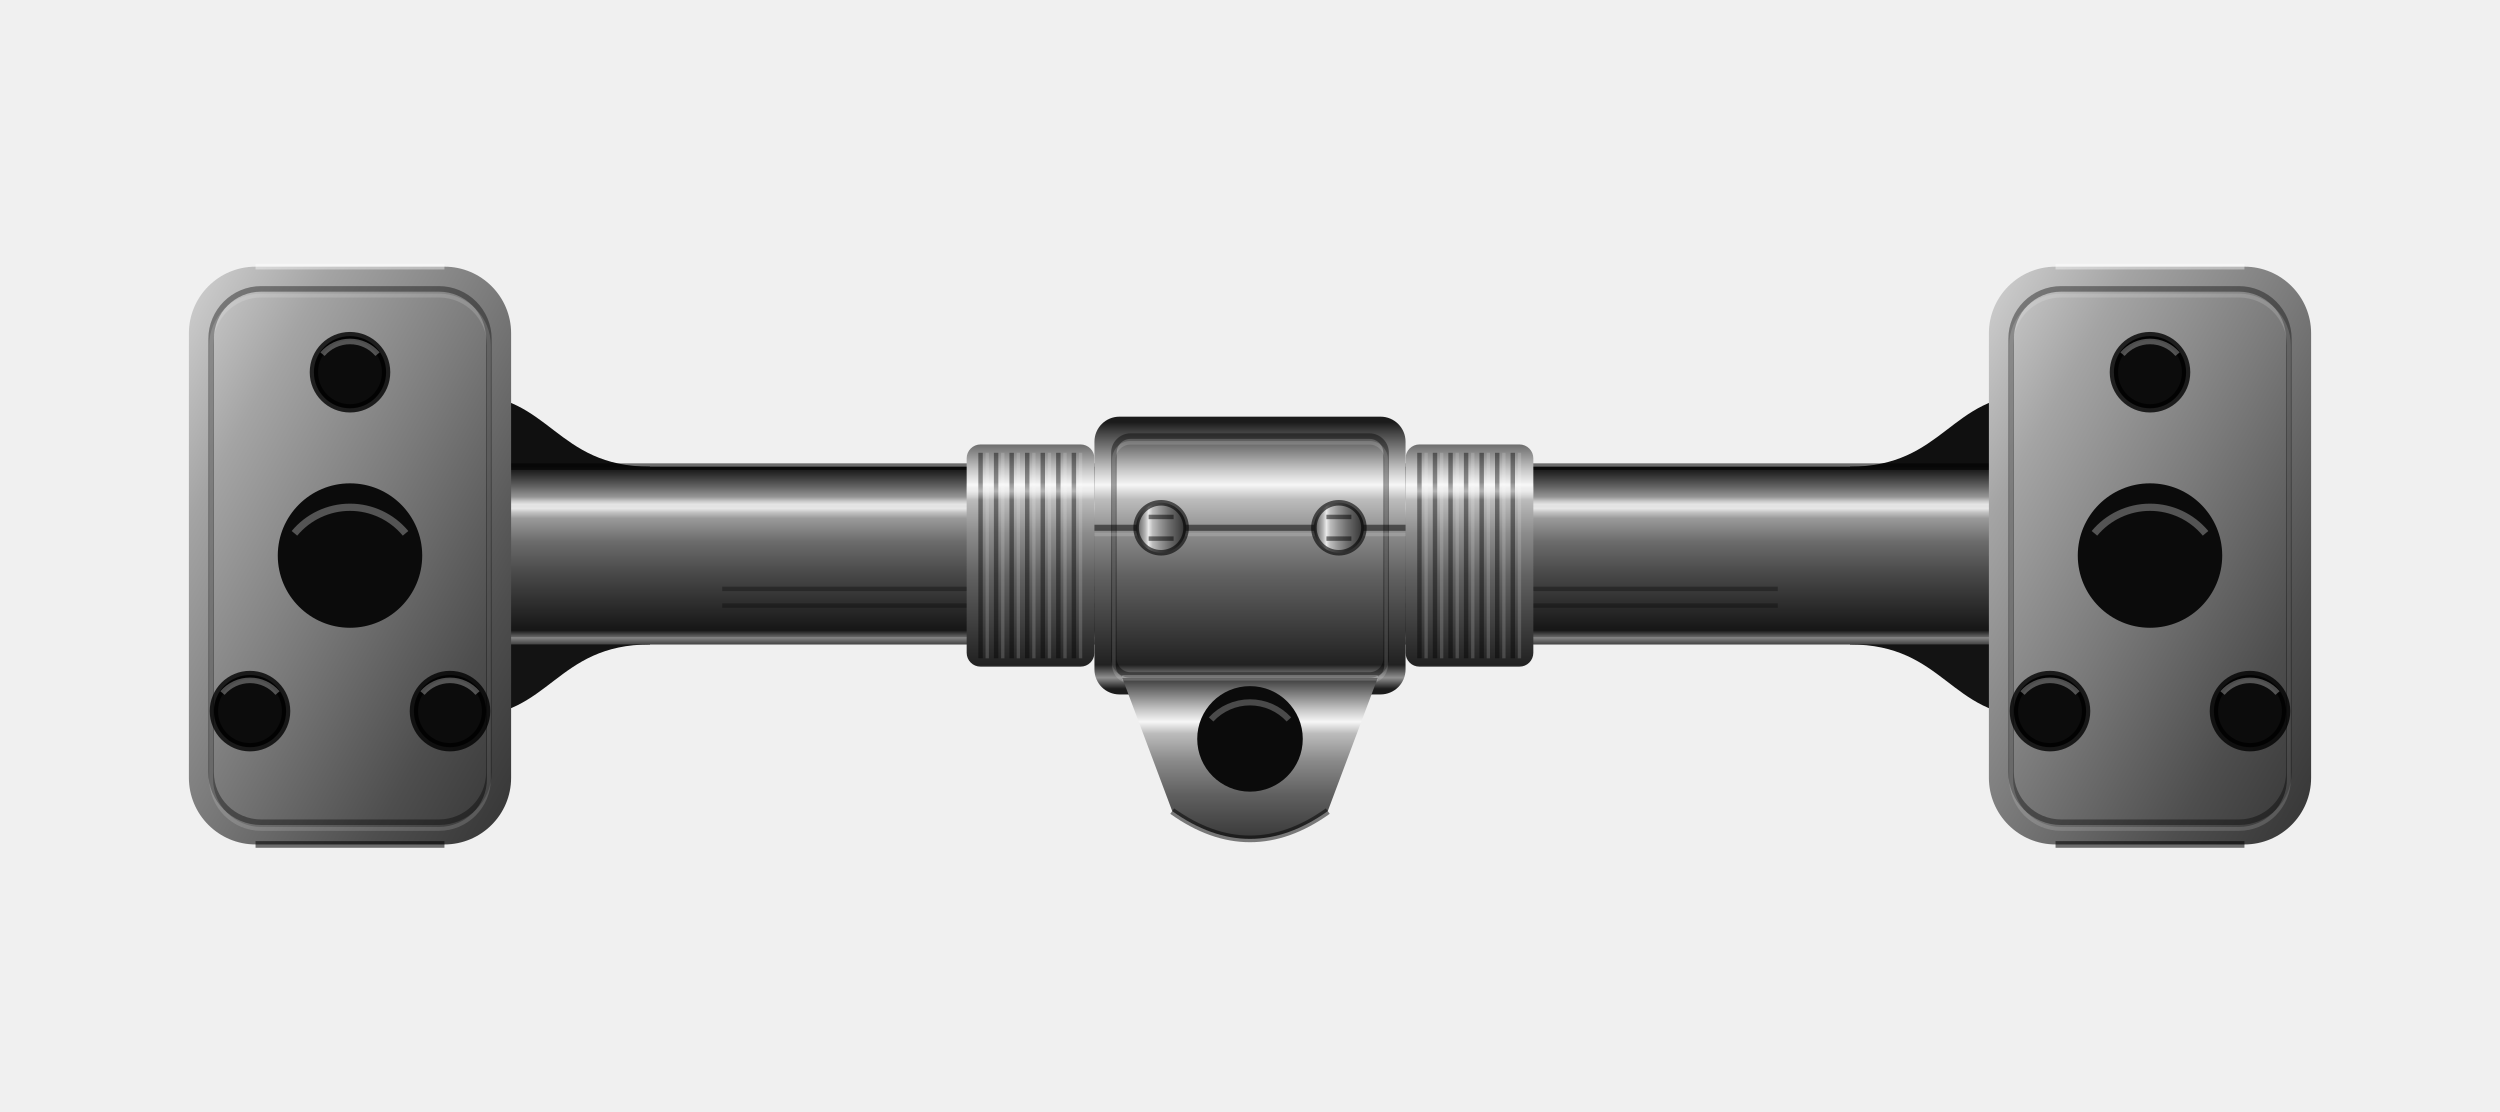
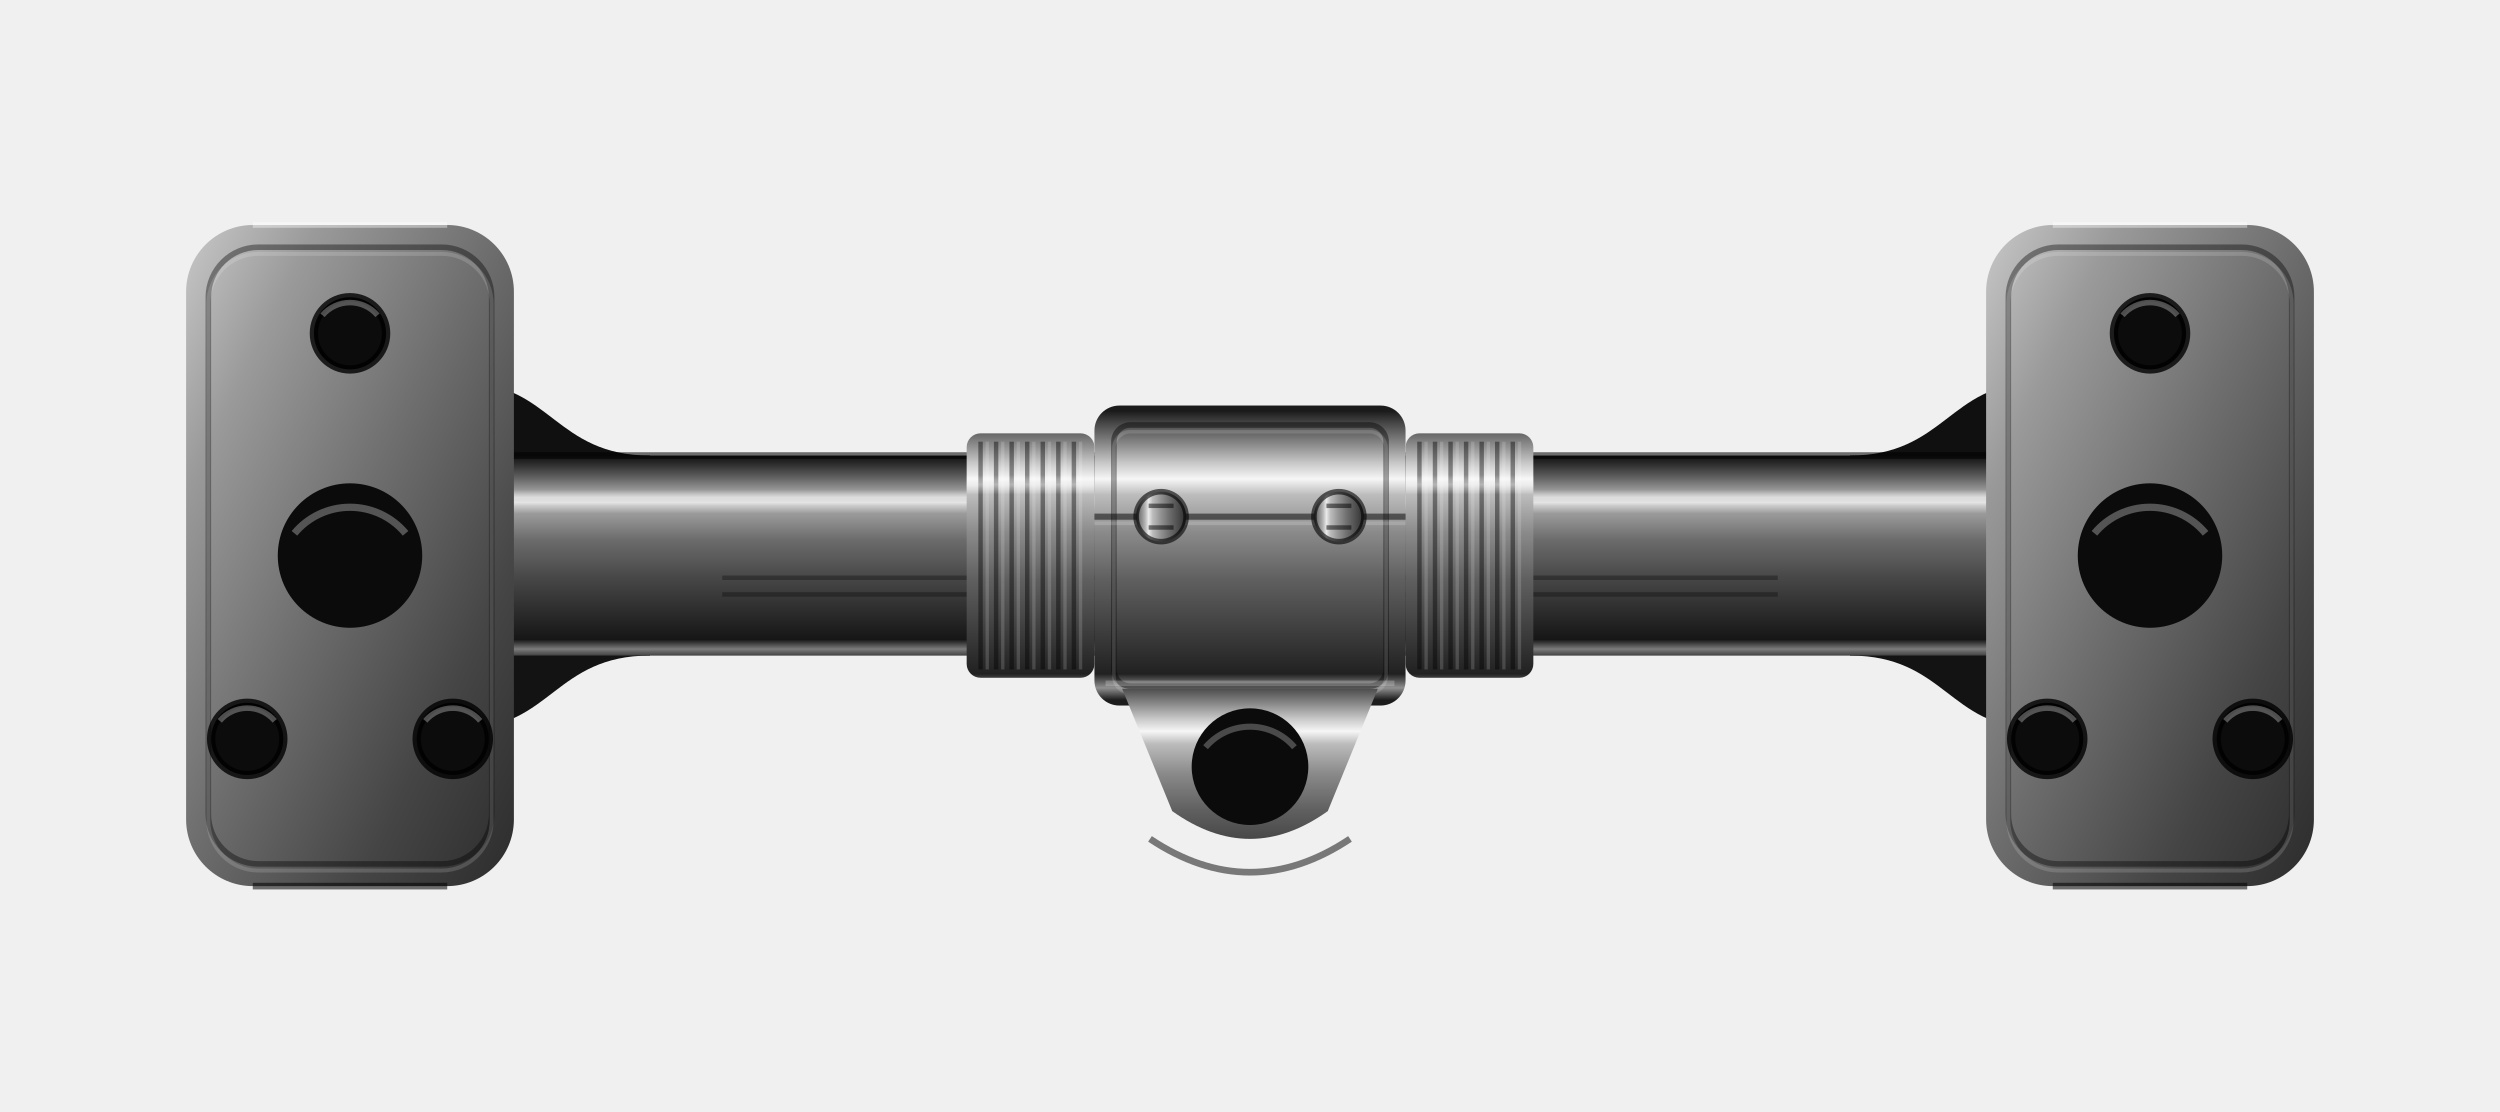
<svg xmlns="http://www.w3.org/2000/svg" viewBox="0 0 900 400" preserveAspectRatio="xMidYMid meet" role="img" aria-labelledby="sbar-t">
  <defs>
    <linearGradient id="sbar-specv" x1="0" y1="0" x2="0" y2="1">
      <stop offset="0" stop-color="#FFFFFF" stop-opacity="0" />
      <stop offset="0.5" stop-color="#FFFFFF" stop-opacity="1" />
      <stop offset="1" stop-color="#FFFFFF" stop-opacity="0" />
    </linearGradient>
    <linearGradient id="sbar-spec" x1="0" y1="0" x2="1" y2="0">
      <stop offset="0" stop-color="#FFFFFF" stop-opacity="0" />
      <stop offset="0.5" stop-color="#FFFFFF" stop-opacity="1" />
      <stop offset="1" stop-color="#FFFFFF" stop-opacity="0" />
    </linearGradient>
-     <linearGradient id="sbar-tube" gradientUnits="userSpaceOnUse" x1="0" y1="168" x2="0" y2="232">
+     <linearGradient id="sbar-tube" gradientUnits="userSpaceOnUse" x1="0" y1="164" x2="0" y2="236">
      <stop offset="0" stop-color="#101010" />
      <stop offset="0.04" stop-color="#2B2B2B" />
      <stop offset="0.11" stop-color="#616161" />
      <stop offset="0.18" stop-color="#9E9E9E" />
      <stop offset="0.235" stop-color="#DEDEDE" />
      <stop offset="0.29" stop-color="#9B9B9B" />
      <stop offset="0.42" stop-color="#6C6C6C" />
      <stop offset="0.6" stop-color="#494949" />
      <stop offset="0.78" stop-color="#2C2C2C" />
      <stop offset="0.92" stop-color="#161616" />
      <stop offset="0.96" stop-color="#6B6B6B" />
      <stop offset="1" stop-color="#131313" />
    </linearGradient>
-     <linearGradient id="sbar-clamp" gradientUnits="userSpaceOnUse" x1="0" y1="152" x2="0" y2="248">
+     <linearGradient id="sbar-clamp" gradientUnits="userSpaceOnUse" x1="0" y1="148" x2="0" y2="252">
      <stop offset="0" stop-color="#1B1B1B" />
      <stop offset="0.04" stop-color="#454545" />
      <stop offset="0.115" stop-color="#8A8A8A" />
      <stop offset="0.18" stop-color="#C8C8C8" />
      <stop offset="0.235" stop-color="#F6F6F6" />
      <stop offset="0.29" stop-color="#BCBCBC" />
      <stop offset="0.42" stop-color="#8A8A8A" />
      <stop offset="0.58" stop-color="#606060" />
      <stop offset="0.76" stop-color="#3E3E3E" />
      <stop offset="0.91" stop-color="#212121" />
      <stop offset="0.958" stop-color="#909090" />
      <stop offset="1" stop-color="#1C1C1C" />
    </linearGradient>
-     <linearGradient id="sbar-gus" gradientUnits="userSpaceOnUse" x1="0" y1="242" x2="0" y2="318">
+     <linearGradient id="sbar-gus" gradientUnits="userSpaceOnUse" x1="0" y1="244" x2="0" y2="326">
      <stop offset="0" stop-color="#1B1B1B" />
      <stop offset="0.04" stop-color="#454545" />
      <stop offset="0.115" stop-color="#8A8A8A" />
      <stop offset="0.18" stop-color="#C8C8C8" />
      <stop offset="0.235" stop-color="#F6F6F6" />
      <stop offset="0.29" stop-color="#BCBCBC" />
      <stop offset="0.42" stop-color="#8A8A8A" />
      <stop offset="0.58" stop-color="#606060" />
      <stop offset="0.76" stop-color="#3E3E3E" />
      <stop offset="0.91" stop-color="#212121" />
      <stop offset="0.958" stop-color="#909090" />
      <stop offset="1" stop-color="#1C1C1C" />
    </linearGradient>
    <linearGradient id="sbar-plate" x1="0" y1="0" x2="1" y2="1">
-       <stop offset="0" stop-color="#D2D2D2" />
-       <stop offset="0.22" stop-color="#A4A4A4" />
-       <stop offset="0.5" stop-color="#7A7A7A" />
-       <stop offset="0.78" stop-color="#4E4E4E" />
-       <stop offset="1" stop-color="#343434" />
+       <stop offset="0" stop-color="#C8C8C8" />
+       <stop offset="0.2" stop-color="#9A9A9A" />
+       <stop offset="0.48" stop-color="#6E6E6E" />
+       <stop offset="0.76" stop-color="#454545" />
+       <stop offset="1" stop-color="#2C2C2C" />
    </linearGradient>
    <linearGradient id="sbar-face" x1="0" y1="0" x2="1" y2="0">
      <stop offset="0" stop-color="#3A3A3A" />
      <stop offset="0.07" stop-color="#787878" />
      <stop offset="0.18" stop-color="#B4B4B4" />
      <stop offset="0.25" stop-color="#EAEAEA" />
      <stop offset="0.33" stop-color="#BDBDBD" />
      <stop offset="0.48" stop-color="#969696" />
      <stop offset="0.66" stop-color="#6E6E6E" />
      <stop offset="0.86" stop-color="#4A4A4A" />
      <stop offset="1" stop-color="#2E2E2E" />
    </linearGradient>
  </defs>
  <g id="sbar-core">
-     <path d="M168 142C198 142 200 168 234 168V232C200 232 198 258 168 258Z" fill="url(#sbar-tube)" />
-     <path d="M732 142C702 142 700 168 666 168V232C700 232 702 258 732 258Z" fill="url(#sbar-tube)" />
-     <rect x="190" y="168" width="520" height="64" fill="url(#sbar-tube)" />
-     <rect x="160" y="178.9" width="580" height="5.4" fill="url(#sbar-specv)" opacity="0.55" />
-     <rect x="164" y="229.4" width="572" height="2.6" fill="#FFFFFF" opacity="0.2" />
-     <path d="M164 168H736" stroke="#000000" stroke-opacity="0.55" stroke-width="2.4" fill="none" />
-     <path d="M260 212H640" stroke="#000000" stroke-opacity="0.3" stroke-width="1.6" fill="none" />
-     <path d="M260 218H640" stroke="#000000" stroke-opacity="0.3" stroke-width="1.6" fill="none" />
-     <rect x="348" y="160" width="46" height="80" rx="5" fill="url(#sbar-clamp)" />
-     <path d="M353 163V237M358.6 163V237M364.2 163V237M369.8 163V237M375.4 163V237M381 163V237M386.6 163V237" stroke="#000000" stroke-opacity="0.42" stroke-width="1.6" fill="none" />
-     <path d="M355.4 163V237M361 163V237M366.6 163V237M372.2 163V237M377.8 163V237M383.4 163V237M389 163V237" stroke="#FFFFFF" stroke-opacity="0.16" stroke-width="1.2" fill="none" />
-     <rect x="348" y="173.6" width="46" height="6.4" fill="url(#sbar-specv)" opacity="0.4" />
-     <rect x="506" y="160" width="46" height="80" rx="5" fill="url(#sbar-clamp)" />
-     <path d="M511 163V237M516.6 163V237M522.2 163V237M527.8 163V237M533.4 163V237M539 163V237M544.6 163V237" stroke="#000000" stroke-opacity="0.42" stroke-width="1.6" fill="none" />
-     <path d="M513.4 163V237M519 163V237M524.6 163V237M530.2 163V237M535.8 163V237M541.4 163V237M547 163V237" stroke="#FFFFFF" stroke-opacity="0.16" stroke-width="1.2" fill="none" />
-     <rect x="506" y="173.6" width="46" height="6.4" fill="url(#sbar-specv)" opacity="0.4" />
-     <rect x="394" y="150" width="112" height="100" rx="9" fill="url(#sbar-clamp)" />
-     <rect x="401" y="157" width="98" height="86" rx="6" fill="none" stroke="#000000" stroke-opacity="0.42" stroke-width="2" />
-     <rect x="401" y="159.4" width="98" height="86" rx="6" fill="none" stroke="#FFFFFF" stroke-opacity="0.15" stroke-width="1.3" />
-     <path d="M394 190H506" stroke="#000000" stroke-opacity="0.5" stroke-width="2.2" fill="none" />
-     <path d="M394 192.4H506" stroke="#FFFFFF" stroke-opacity="0.16" stroke-width="1.3" fill="none" />
-     <circle cx="418" cy="190" r="9" fill="url(#sbar-face)" />
-     <circle cx="418" cy="190" r="9" fill="none" stroke="#000000" stroke-opacity="0.6" stroke-width="2" />
-     <path d="M413.5 186.1h9M413.5 193.9h9" stroke="#000000" stroke-opacity="0.5" stroke-width="1.6" fill="none" />
-     <circle cx="482" cy="190" r="9" fill="url(#sbar-face)" />
-     <circle cx="482" cy="190" r="9" fill="none" stroke="#000000" stroke-opacity="0.6" stroke-width="2" />
-     <path d="M477.5 186.1h9M477.5 193.9h9" stroke="#000000" stroke-opacity="0.5" stroke-width="1.6" fill="none" />
-     <path d="M404 244H496L478 292Q450 312 422 292Z" fill="url(#sbar-gus)" />
-     <path d="M404 244H496" stroke="#FFFFFF" stroke-opacity="0.22" stroke-width="2" fill="none" />
-     <path d="M478 292Q450 312 422 292" fill="none" stroke="#000000" stroke-opacity="0.5" stroke-width="2.4" />
-     <circle cx="450" cy="266" r="19" fill="#0B0B0B" />
-     <path d="M436 259A19 19 0 0 1 464 259" fill="none" stroke="#FFFFFF" stroke-opacity="0.26" stroke-width="2.2" />
-     <rect x="68" y="96" width="116" height="208" rx="24" fill="url(#sbar-plate)" />
-     <path d="M92 96H160" stroke="#FFFFFF" stroke-opacity="0.4" stroke-width="2" fill="none" />
-     <path d="M92 304H160" stroke="#000000" stroke-opacity="0.55" stroke-width="2.4" fill="none" />
-     <rect x="76" y="104" width="100" height="192" rx="18" fill="none" stroke="#000000" stroke-opacity="0.38" stroke-width="2" />
-     <rect x="76" y="106.4" width="100" height="192" rx="18" fill="none" stroke="#FFFFFF" stroke-opacity="0.15" stroke-width="1.4" />
+     <path d="M168 138C198 138 200 164 234 164V236C200 236 198 262 168 262Z" fill="url(#sbar-tube)" />
+     <path d="M732 138C702 138 700 164 666 164V236C700 236 702 262 732 262Z" fill="url(#sbar-tube)" />
+     <rect x="190" y="164" width="520" height="72" fill="url(#sbar-tube)" />
+     <rect x="160" y="176.2" width="580" height="5.8" fill="url(#sbar-specv)" opacity="0.45" />
+     <rect x="164" y="233.4" width="572" height="2.6" fill="#FFFFFF" opacity="0.2" />
+     <path d="M164 164H736" stroke="#000000" stroke-opacity="0.55" stroke-width="2.4" fill="none" />
+     <path d="M260 208H640" stroke="#000000" stroke-opacity="0.3" stroke-width="1.6" fill="none" />
+     <path d="M260 214H640" stroke="#000000" stroke-opacity="0.3" stroke-width="1.6" fill="none" />
+     <rect x="348" y="156" width="46" height="88" rx="5" fill="url(#sbar-clamp)" />
+     <path d="M353 159V241M358.6 159V241M364.2 159V241M369.8 159V241M375.4 159V241M381 159V241M386.6 159V241" stroke="#000000" stroke-opacity="0.42" stroke-width="1.6" fill="none" />
+     <path d="M355.4 159V241M361 159V241M366.6 159V241M372.2 159V241M377.8 159V241M383.4 159V241M389 159V241" stroke="#FFFFFF" stroke-opacity="0.16" stroke-width="1.2" fill="none" />
+     <rect x="348" y="171" width="46" height="7" fill="url(#sbar-specv)" opacity="0.4" />
+     <rect x="506" y="156" width="46" height="88" rx="5" fill="url(#sbar-clamp)" />
+     <path d="M511 159V241M516.6 159V241M522.2 159V241M527.8 159V241M533.4 159V241M539 159V241M544.6 159V241" stroke="#000000" stroke-opacity="0.42" stroke-width="1.6" fill="none" />
+     <path d="M513.4 159V241M519 159V241M524.6 159V241M530.2 159V241M535.8 159V241M541.4 159V241M547 159V241" stroke="#FFFFFF" stroke-opacity="0.16" stroke-width="1.2" fill="none" />
+     <rect x="506" y="171" width="46" height="7" fill="url(#sbar-specv)" opacity="0.4" />
+     <rect x="394" y="146" width="112" height="108" rx="9" fill="url(#sbar-clamp)" />
+     <rect x="401" y="153" width="98" height="94" rx="6" fill="none" stroke="#000000" stroke-opacity="0.42" stroke-width="2" />
+     <rect x="401" y="155.4" width="98" height="94" rx="6" fill="none" stroke="#FFFFFF" stroke-opacity="0.15" stroke-width="1.3" />
+     <path d="M394 186H506" stroke="#000000" stroke-opacity="0.5" stroke-width="2.2" fill="none" />
+     <path d="M394 188.4H506" stroke="#FFFFFF" stroke-opacity="0.16" stroke-width="1.3" fill="none" />
+     <circle cx="418" cy="186" r="9" fill="url(#sbar-face)" />
+     <circle cx="418" cy="186" r="9" fill="none" stroke="#000000" stroke-opacity="0.6" stroke-width="2" />
+     <path d="M413.5 182.1h9M413.5 189.9h9" stroke="#000000" stroke-opacity="0.5" stroke-width="1.6" fill="none" />
+     <circle cx="482" cy="186" r="9" fill="url(#sbar-face)" />
+     <circle cx="482" cy="186" r="9" fill="none" stroke="#000000" stroke-opacity="0.6" stroke-width="2" />
+     <path d="M477.5 182.1h9M477.5 189.9h9" stroke="#000000" stroke-opacity="0.5" stroke-width="1.6" fill="none" />
+     <path d="M404 248H496L478 292Q450 312 422 292Z" fill="url(#sbar-gus)" />
+     <path d="M398 246H502" stroke="#FFFFFF" stroke-opacity="0.22" stroke-width="2" fill="none" />
+     <path d="M486 302Q450 326 414 302" fill="none" stroke="#000000" stroke-opacity="0.5" stroke-width="2.4" />
+     <circle cx="450" cy="276" r="21" fill="#0B0B0B" />
+     <path d="M434 269A21 21 0 0 1 466 269" fill="none" stroke="#FFFFFF" stroke-opacity="0.26" stroke-width="2.2" />
+     <rect x="67" y="81" width="118" height="238" rx="24" fill="url(#sbar-plate)" />
+     <path d="M91 81H161" stroke="#FFFFFF" stroke-opacity="0.4" stroke-width="2" fill="none" />
+     <path d="M91 319H161" stroke="#000000" stroke-opacity="0.55" stroke-width="2.4" fill="none" />
+     <rect x="75" y="89" width="102" height="222" rx="18" fill="none" stroke="#000000" stroke-opacity="0.38" stroke-width="2" />
+     <rect x="75" y="91.4" width="102" height="222" rx="18" fill="none" stroke="#FFFFFF" stroke-opacity="0.15" stroke-width="1.4" />
    <circle cx="126" cy="200" r="26" fill="#0B0B0B" />
    <path d="M106 192A26 26 0 0 1 146 192" fill="none" stroke="#FFFFFF" stroke-opacity="0.3" stroke-width="2.6" />
-     <circle cx="126" cy="134" r="13" fill="#0C0C0C" />
-     <circle cx="126" cy="134" r="13" fill="none" stroke="#000000" stroke-opacity="0.8" stroke-width="3" />
-     <path d="M116.1 127.5A13 13 0 0 1 135.9 127.5" fill="none" stroke="#FFFFFF" stroke-opacity="0.30" stroke-width="2" />
-     <circle cx="90" cy="256" r="13" fill="#0C0C0C" />
-     <circle cx="90" cy="256" r="13" fill="none" stroke="#000000" stroke-opacity="0.8" stroke-width="3" />
-     <path d="M80.1 249.5A13 13 0 0 1 99.9 249.5" fill="none" stroke="#FFFFFF" stroke-opacity="0.30" stroke-width="2" />
-     <circle cx="162" cy="256" r="13" fill="#0C0C0C" />
-     <circle cx="162" cy="256" r="13" fill="none" stroke="#000000" stroke-opacity="0.8" stroke-width="3" />
-     <path d="M152.1 249.5A13 13 0 0 1 171.9 249.5" fill="none" stroke="#FFFFFF" stroke-opacity="0.30" stroke-width="2" />
-     <rect x="716" y="96" width="116" height="208" rx="24" fill="url(#sbar-plate)" />
-     <path d="M740 96H808" stroke="#FFFFFF" stroke-opacity="0.4" stroke-width="2" fill="none" />
-     <path d="M740 304H808" stroke="#000000" stroke-opacity="0.55" stroke-width="2.4" fill="none" />
-     <rect x="724" y="104" width="100" height="192" rx="18" fill="none" stroke="#000000" stroke-opacity="0.38" stroke-width="2" />
-     <rect x="724" y="106.4" width="100" height="192" rx="18" fill="none" stroke="#FFFFFF" stroke-opacity="0.15" stroke-width="1.4" />
+     <circle cx="126" cy="120" r="13" fill="#0C0C0C" />
+     <circle cx="126" cy="120" r="13" fill="none" stroke="#000000" stroke-opacity="0.8" stroke-width="3" />
+     <path d="M116.1 113.5A13 13 0 0 1 135.9 113.5" fill="none" stroke="#FFFFFF" stroke-opacity="0.30" stroke-width="2" />
+     <circle cx="89" cy="266" r="13" fill="#0C0C0C" />
+     <circle cx="89" cy="266" r="13" fill="none" stroke="#000000" stroke-opacity="0.8" stroke-width="3" />
+     <path d="M79.1 259.5A13 13 0 0 1 98.9 259.5" fill="none" stroke="#FFFFFF" stroke-opacity="0.30" stroke-width="2" />
+     <circle cx="163" cy="266" r="13" fill="#0C0C0C" />
+     <circle cx="163" cy="266" r="13" fill="none" stroke="#000000" stroke-opacity="0.8" stroke-width="3" />
+     <path d="M153.1 259.5A13 13 0 0 1 172.9 259.5" fill="none" stroke="#FFFFFF" stroke-opacity="0.30" stroke-width="2" />
+     <rect x="715" y="81" width="118" height="238" rx="24" fill="url(#sbar-plate)" />
+     <path d="M739 81H809" stroke="#FFFFFF" stroke-opacity="0.4" stroke-width="2" fill="none" />
+     <path d="M739 319H809" stroke="#000000" stroke-opacity="0.55" stroke-width="2.4" fill="none" />
+     <rect x="723" y="89" width="102" height="222" rx="18" fill="none" stroke="#000000" stroke-opacity="0.38" stroke-width="2" />
+     <rect x="723" y="91.4" width="102" height="222" rx="18" fill="none" stroke="#FFFFFF" stroke-opacity="0.15" stroke-width="1.4" />
    <circle cx="774" cy="200" r="26" fill="#0B0B0B" />
    <path d="M754 192A26 26 0 0 1 794 192" fill="none" stroke="#FFFFFF" stroke-opacity="0.3" stroke-width="2.6" />
-     <circle cx="774" cy="134" r="13" fill="#0C0C0C" />
-     <circle cx="774" cy="134" r="13" fill="none" stroke="#000000" stroke-opacity="0.8" stroke-width="3" />
-     <path d="M764.1 127.5A13 13 0 0 1 783.9 127.5" fill="none" stroke="#FFFFFF" stroke-opacity="0.30" stroke-width="2" />
-     <circle cx="738" cy="256" r="13" fill="#0C0C0C" />
-     <circle cx="738" cy="256" r="13" fill="none" stroke="#000000" stroke-opacity="0.8" stroke-width="3" />
-     <path d="M728.1 249.5A13 13 0 0 1 747.9 249.5" fill="none" stroke="#FFFFFF" stroke-opacity="0.30" stroke-width="2" />
-     <circle cx="810" cy="256" r="13" fill="#0C0C0C" />
-     <circle cx="810" cy="256" r="13" fill="none" stroke="#000000" stroke-opacity="0.8" stroke-width="3" />
-     <path d="M800.1 249.5A13 13 0 0 1 819.9 249.5" fill="none" stroke="#FFFFFF" stroke-opacity="0.30" stroke-width="2" />
+     <circle cx="774" cy="120" r="13" fill="#0C0C0C" />
+     <circle cx="774" cy="120" r="13" fill="none" stroke="#000000" stroke-opacity="0.8" stroke-width="3" />
+     <path d="M764.1 113.5A13 13 0 0 1 783.9 113.5" fill="none" stroke="#FFFFFF" stroke-opacity="0.30" stroke-width="2" />
+     <circle cx="737" cy="266" r="13" fill="#0C0C0C" />
+     <circle cx="737" cy="266" r="13" fill="none" stroke="#000000" stroke-opacity="0.8" stroke-width="3" />
+     <path d="M727.1 259.5A13 13 0 0 1 746.9 259.5" fill="none" stroke="#FFFFFF" stroke-opacity="0.30" stroke-width="2" />
+     <circle cx="811" cy="266" r="13" fill="#0C0C0C" />
+     <circle cx="811" cy="266" r="13" fill="none" stroke="#000000" stroke-opacity="0.8" stroke-width="3" />
+     <path d="M801.1 259.5A13 13 0 0 1 820.9 259.5" fill="none" stroke="#FFFFFF" stroke-opacity="0.30" stroke-width="2" />
  </g>
</svg>
